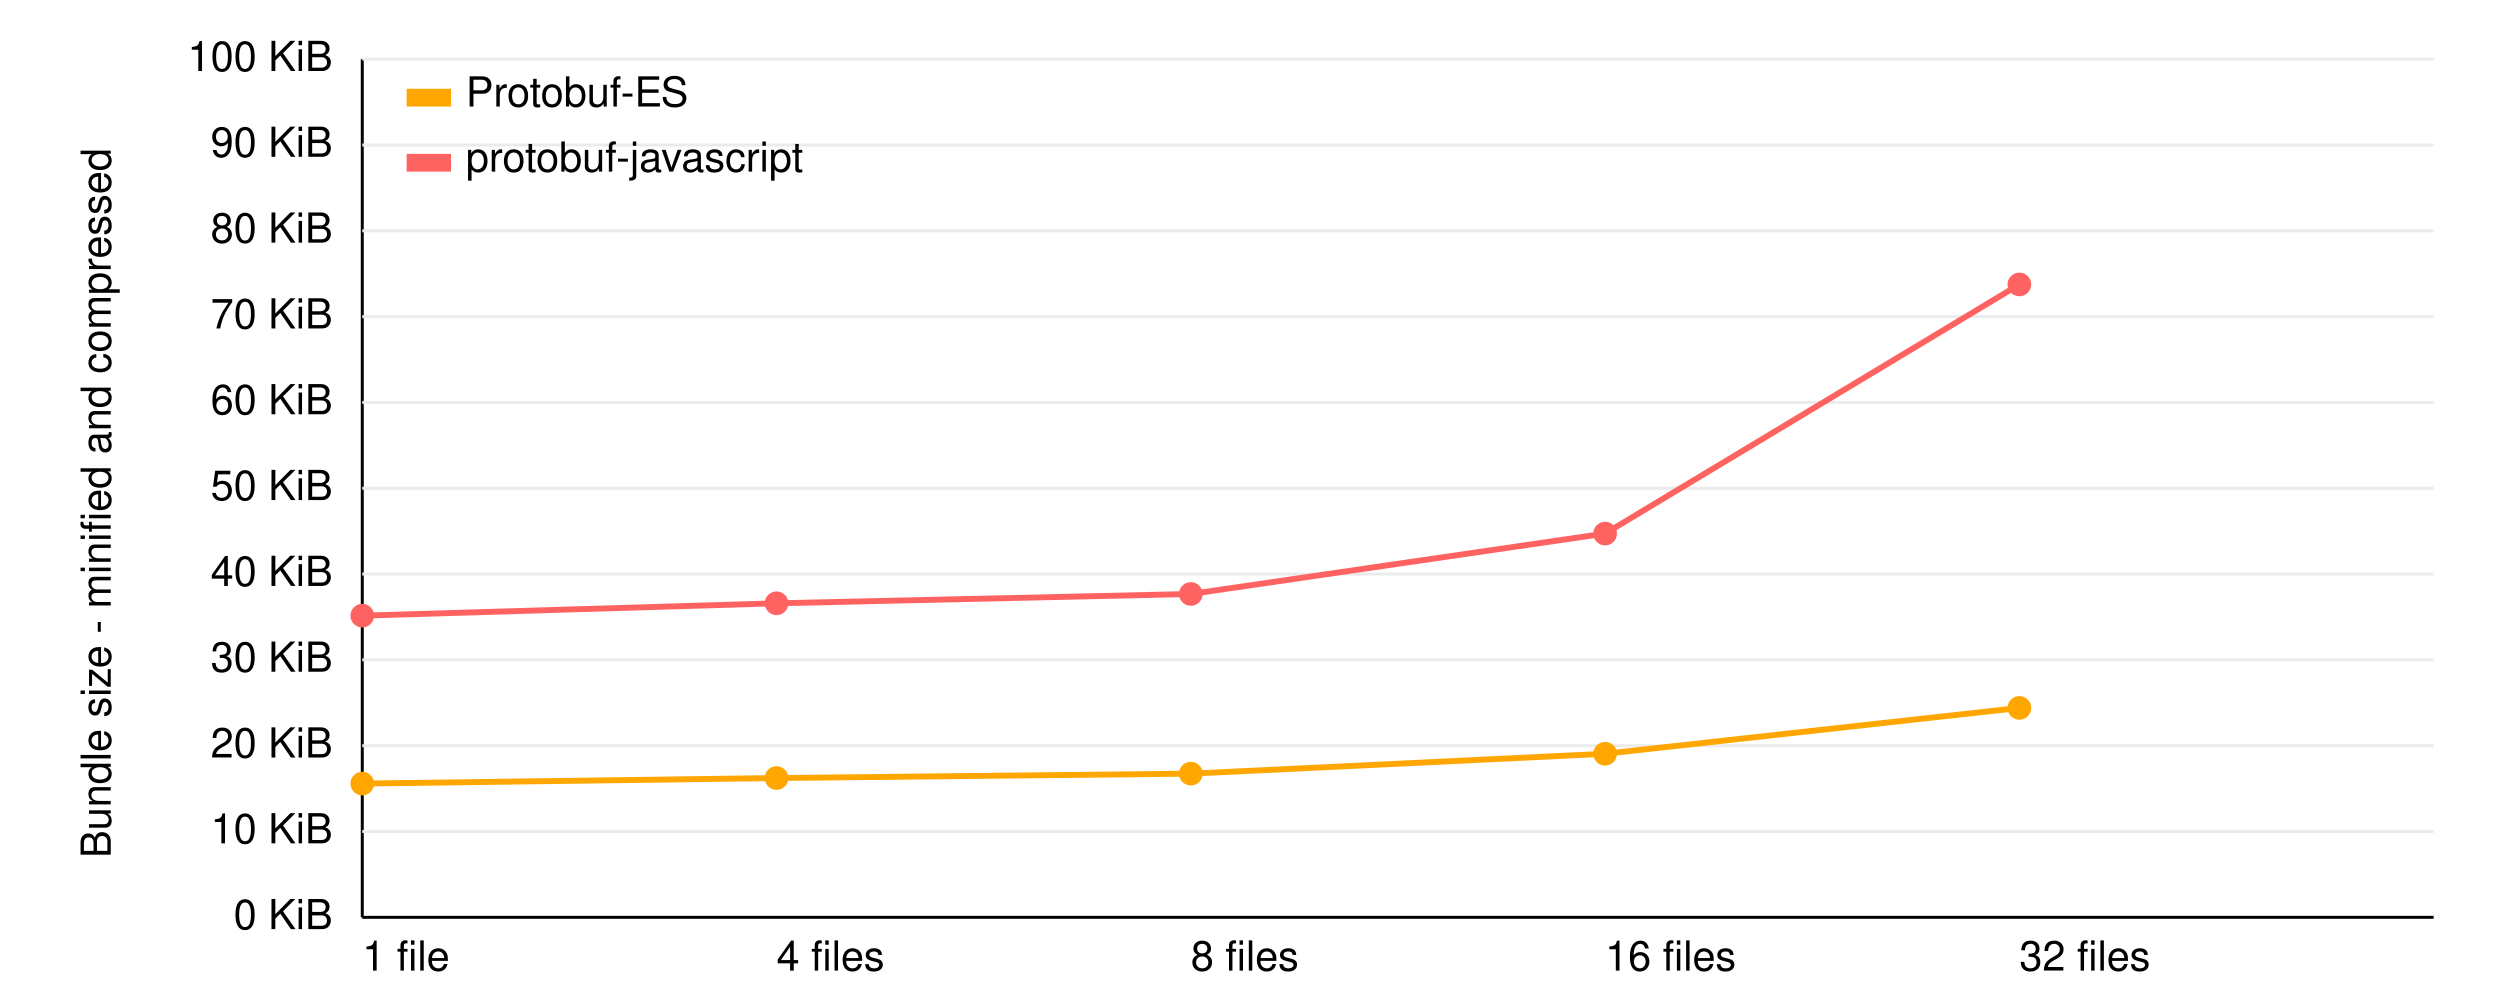
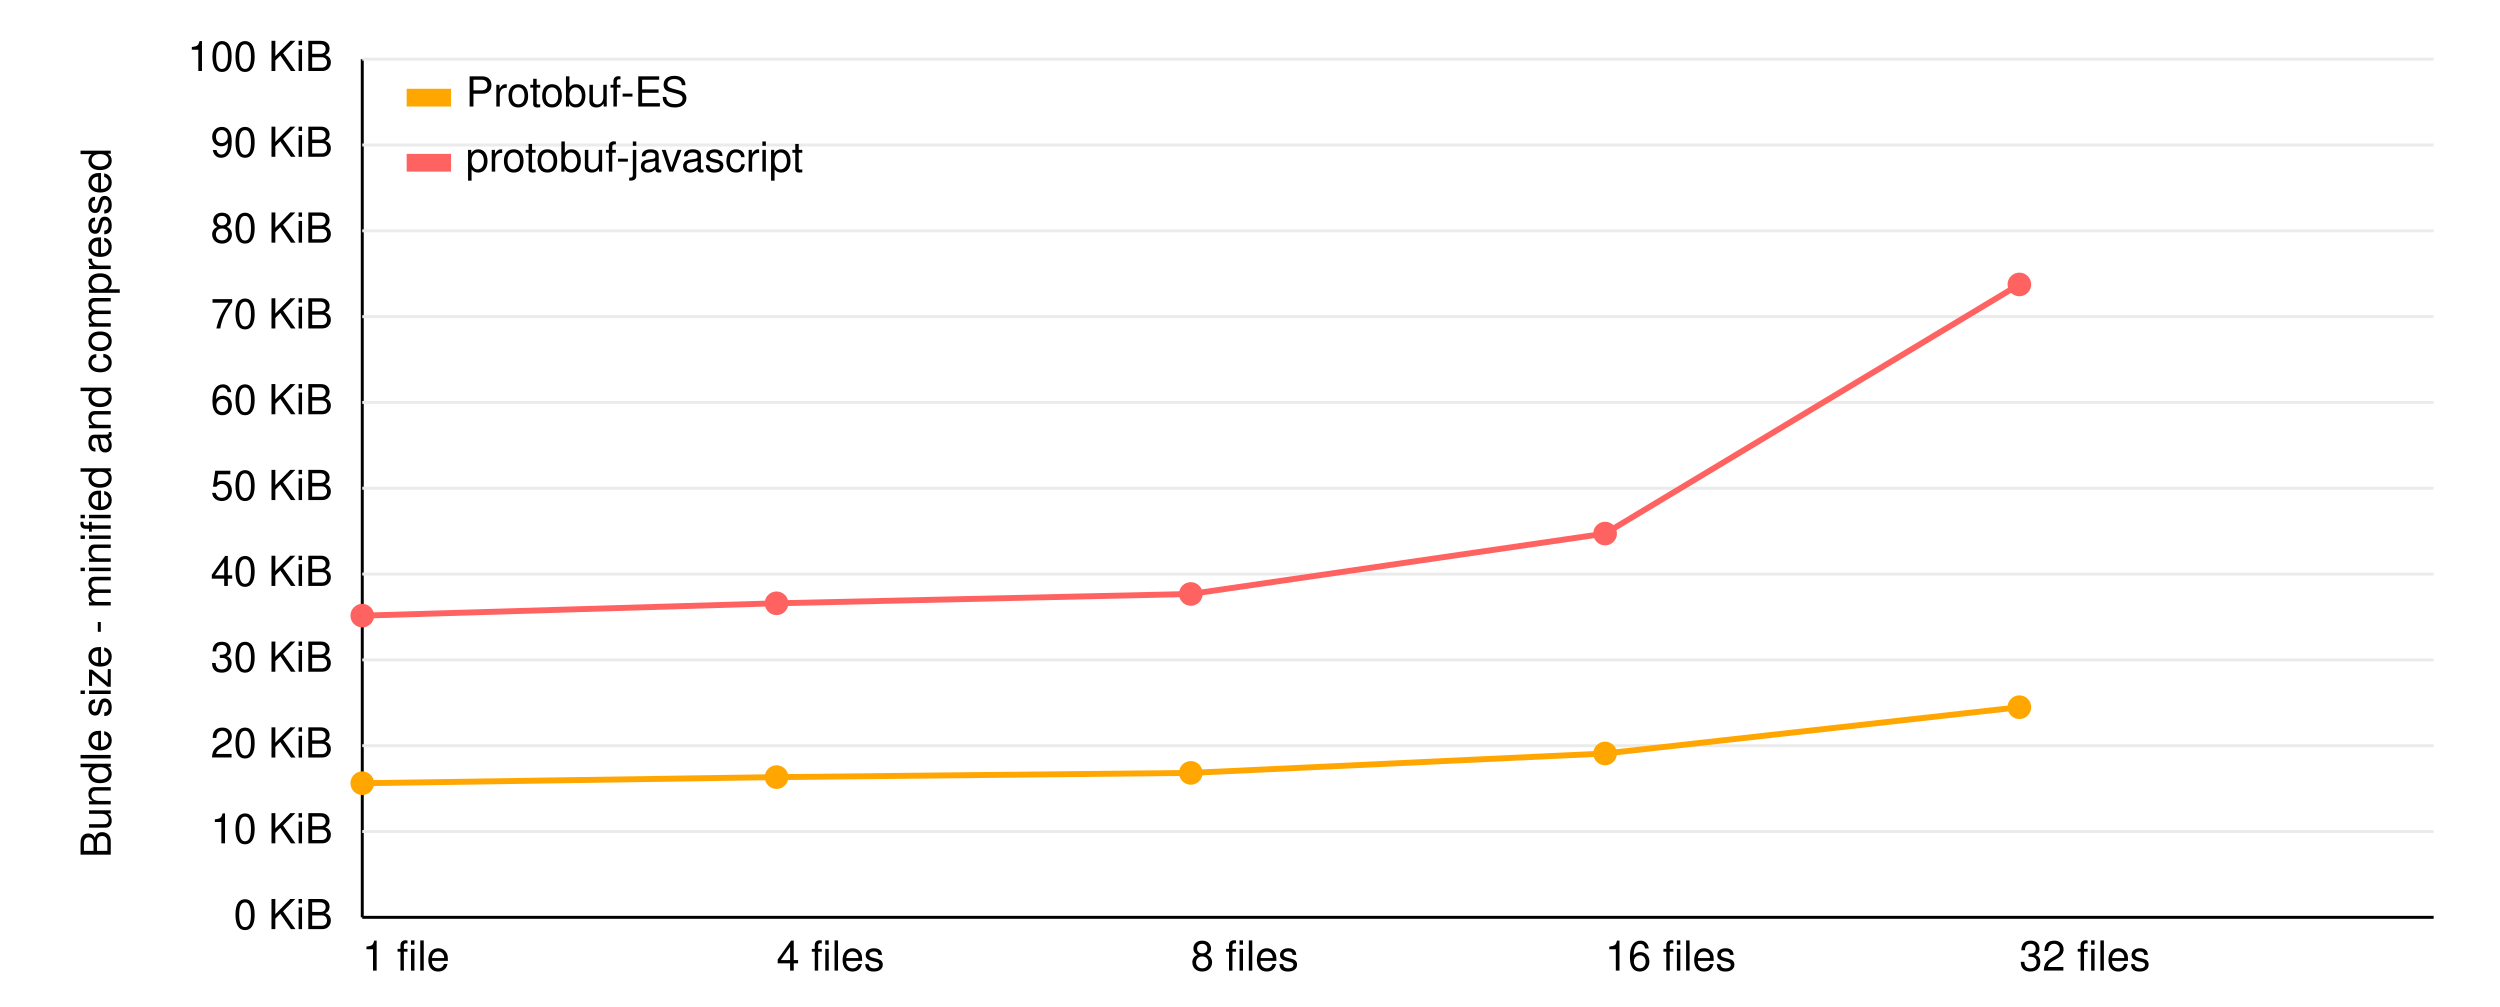
<svg xmlns="http://www.w3.org/2000/svg" version="1.1" width="820px" height="330px" viewBox="0 0 820 340" class="chart">
  <style>
      
      text {
        font: 14px Verdana, Helvetica, Arial, sans-serif;
      }
      
    </style>
  <g transform="translate(110,310)">
    <line y1="0" x2="700" stroke="black" />
    <text x="0" y="18" text-anchor="start">1 file</text>
    <text x="140" y="18" text-anchor="start">4 files</text>
    <text x="280" y="18" text-anchor="start">8 files</text>
    <text x="420" y="18" text-anchor="start">16 files</text>
    <text x="560" y="18" text-anchor="start">32 files</text>
  </g>
  <g transform="translate(110, 20)">
    <line x1="0" x2="0" y1="0" y2="290" stroke="black" />
    <g transform="rotate(-90), translate(-150,-85)">
      <text text-anchor="middle">Bundle size - minified and compressed</text>
    </g>
    <text x="-10" y="4" text-anchor="end">100 KiB</text>
    <line x1="0" x2="700" y1="0" y2="0" stroke="#ebebeb" />
    <text x="-10" y="33" text-anchor="end">90 KiB</text>
    <line x1="0" x2="700" y1="29" y2="29" stroke="#ebebeb" />
    <text x="-10" y="62" text-anchor="end">80 KiB</text>
    <line x1="0" x2="700" y1="58" y2="58" stroke="#ebebeb" />
    <text x="-10" y="91" text-anchor="end">70 KiB</text>
    <line x1="0" x2="700" y1="87" y2="87" stroke="#ebebeb" />
    <text x="-10" y="120" text-anchor="end">60 KiB</text>
    <line x1="0" x2="700" y1="116" y2="116" stroke="#ebebeb" />
    <text x="-10" y="149" text-anchor="end">50 KiB</text>
    <line x1="0" x2="700" y1="145" y2="145" stroke="#ebebeb" />
    <text x="-10" y="178" text-anchor="end">40 KiB</text>
    <line x1="0" x2="700" y1="174" y2="174" stroke="#ebebeb" />
    <text x="-10" y="207" text-anchor="end">30 KiB</text>
    <line x1="0" x2="700" y1="203" y2="203" stroke="#ebebeb" />
    <text x="-10" y="236" text-anchor="end">20 KiB</text>
    <line x1="0" x2="700" y1="232" y2="232" stroke="#ebebeb" />
    <text x="-10" y="265" text-anchor="end">10 KiB</text>
    <line x1="0" x2="700" y1="261" y2="261" stroke="#ebebeb" />
    <text x="-10" y="294" text-anchor="end">0 KiB</text>
  </g>
  <g transform="translate(110, 20)">
-     <polyline fill="none" stroke="#ffa600" stroke-width="2" points="0,244.801 140,242.929 280,241.445 420,234.722 560,219.228">
+     <polyline fill="none" stroke="#ffa600" stroke-width="2" points="0,244.676 140,242.617 280,241.19 420,234.631 560,218.99">
    </polyline>
-     <circle cx="0" cy="244.801" r="4" fill="#ffa600" />
-     <circle cx="140" cy="242.929" r="4" fill="#ffa600" />
-     <circle cx="280" cy="241.445" r="4" fill="#ffa600" />
-     <circle cx="420" cy="234.722" r="4" fill="#ffa600" />
-     <circle cx="560" cy="219.228" r="4" fill="#ffa600" />
+     <circle cx="0" cy="244.676" r="4" fill="#ffa600" />
+     <circle cx="140" cy="242.617" r="4" fill="#ffa600" />
+     <circle cx="280" cy="241.19" r="4" fill="#ffa600" />
+     <circle cx="420" cy="234.631" r="4" fill="#ffa600" />
+     <circle cx="560" cy="218.99" r="4" fill="#ffa600" />
  </g>
  <g transform="translate(110, 20)">
    <polyline fill="none" stroke="#ff6361" stroke-width="2" points="0,188.05 140,183.875 280,180.726 420,160.313 560,76.125">
    </polyline>
    <circle cx="0" cy="188.05" r="4" fill="#ff6361" />
    <circle cx="140" cy="183.875" r="4" fill="#ff6361" />
    <circle cx="280" cy="180.726" r="4" fill="#ff6361" />
    <circle cx="420" cy="160.313" r="4" fill="#ff6361" />
    <circle cx="560" cy="76.125" r="4" fill="#ff6361" />
  </g>
  <g transform="translate(125, 30)">
    <g transform="translate(0, 0)">
      <rect width="15" height="6" fill="#ffa600" />
      <text x="20" y="6">Protobuf-ES</text>
    </g>
    <g transform="translate(0, 22)">
      <rect width="15" height="6" fill="#ff6361" />
      <text x="20" y="6">protobuf-javascript</text>
    </g>
  </g>
</svg>
